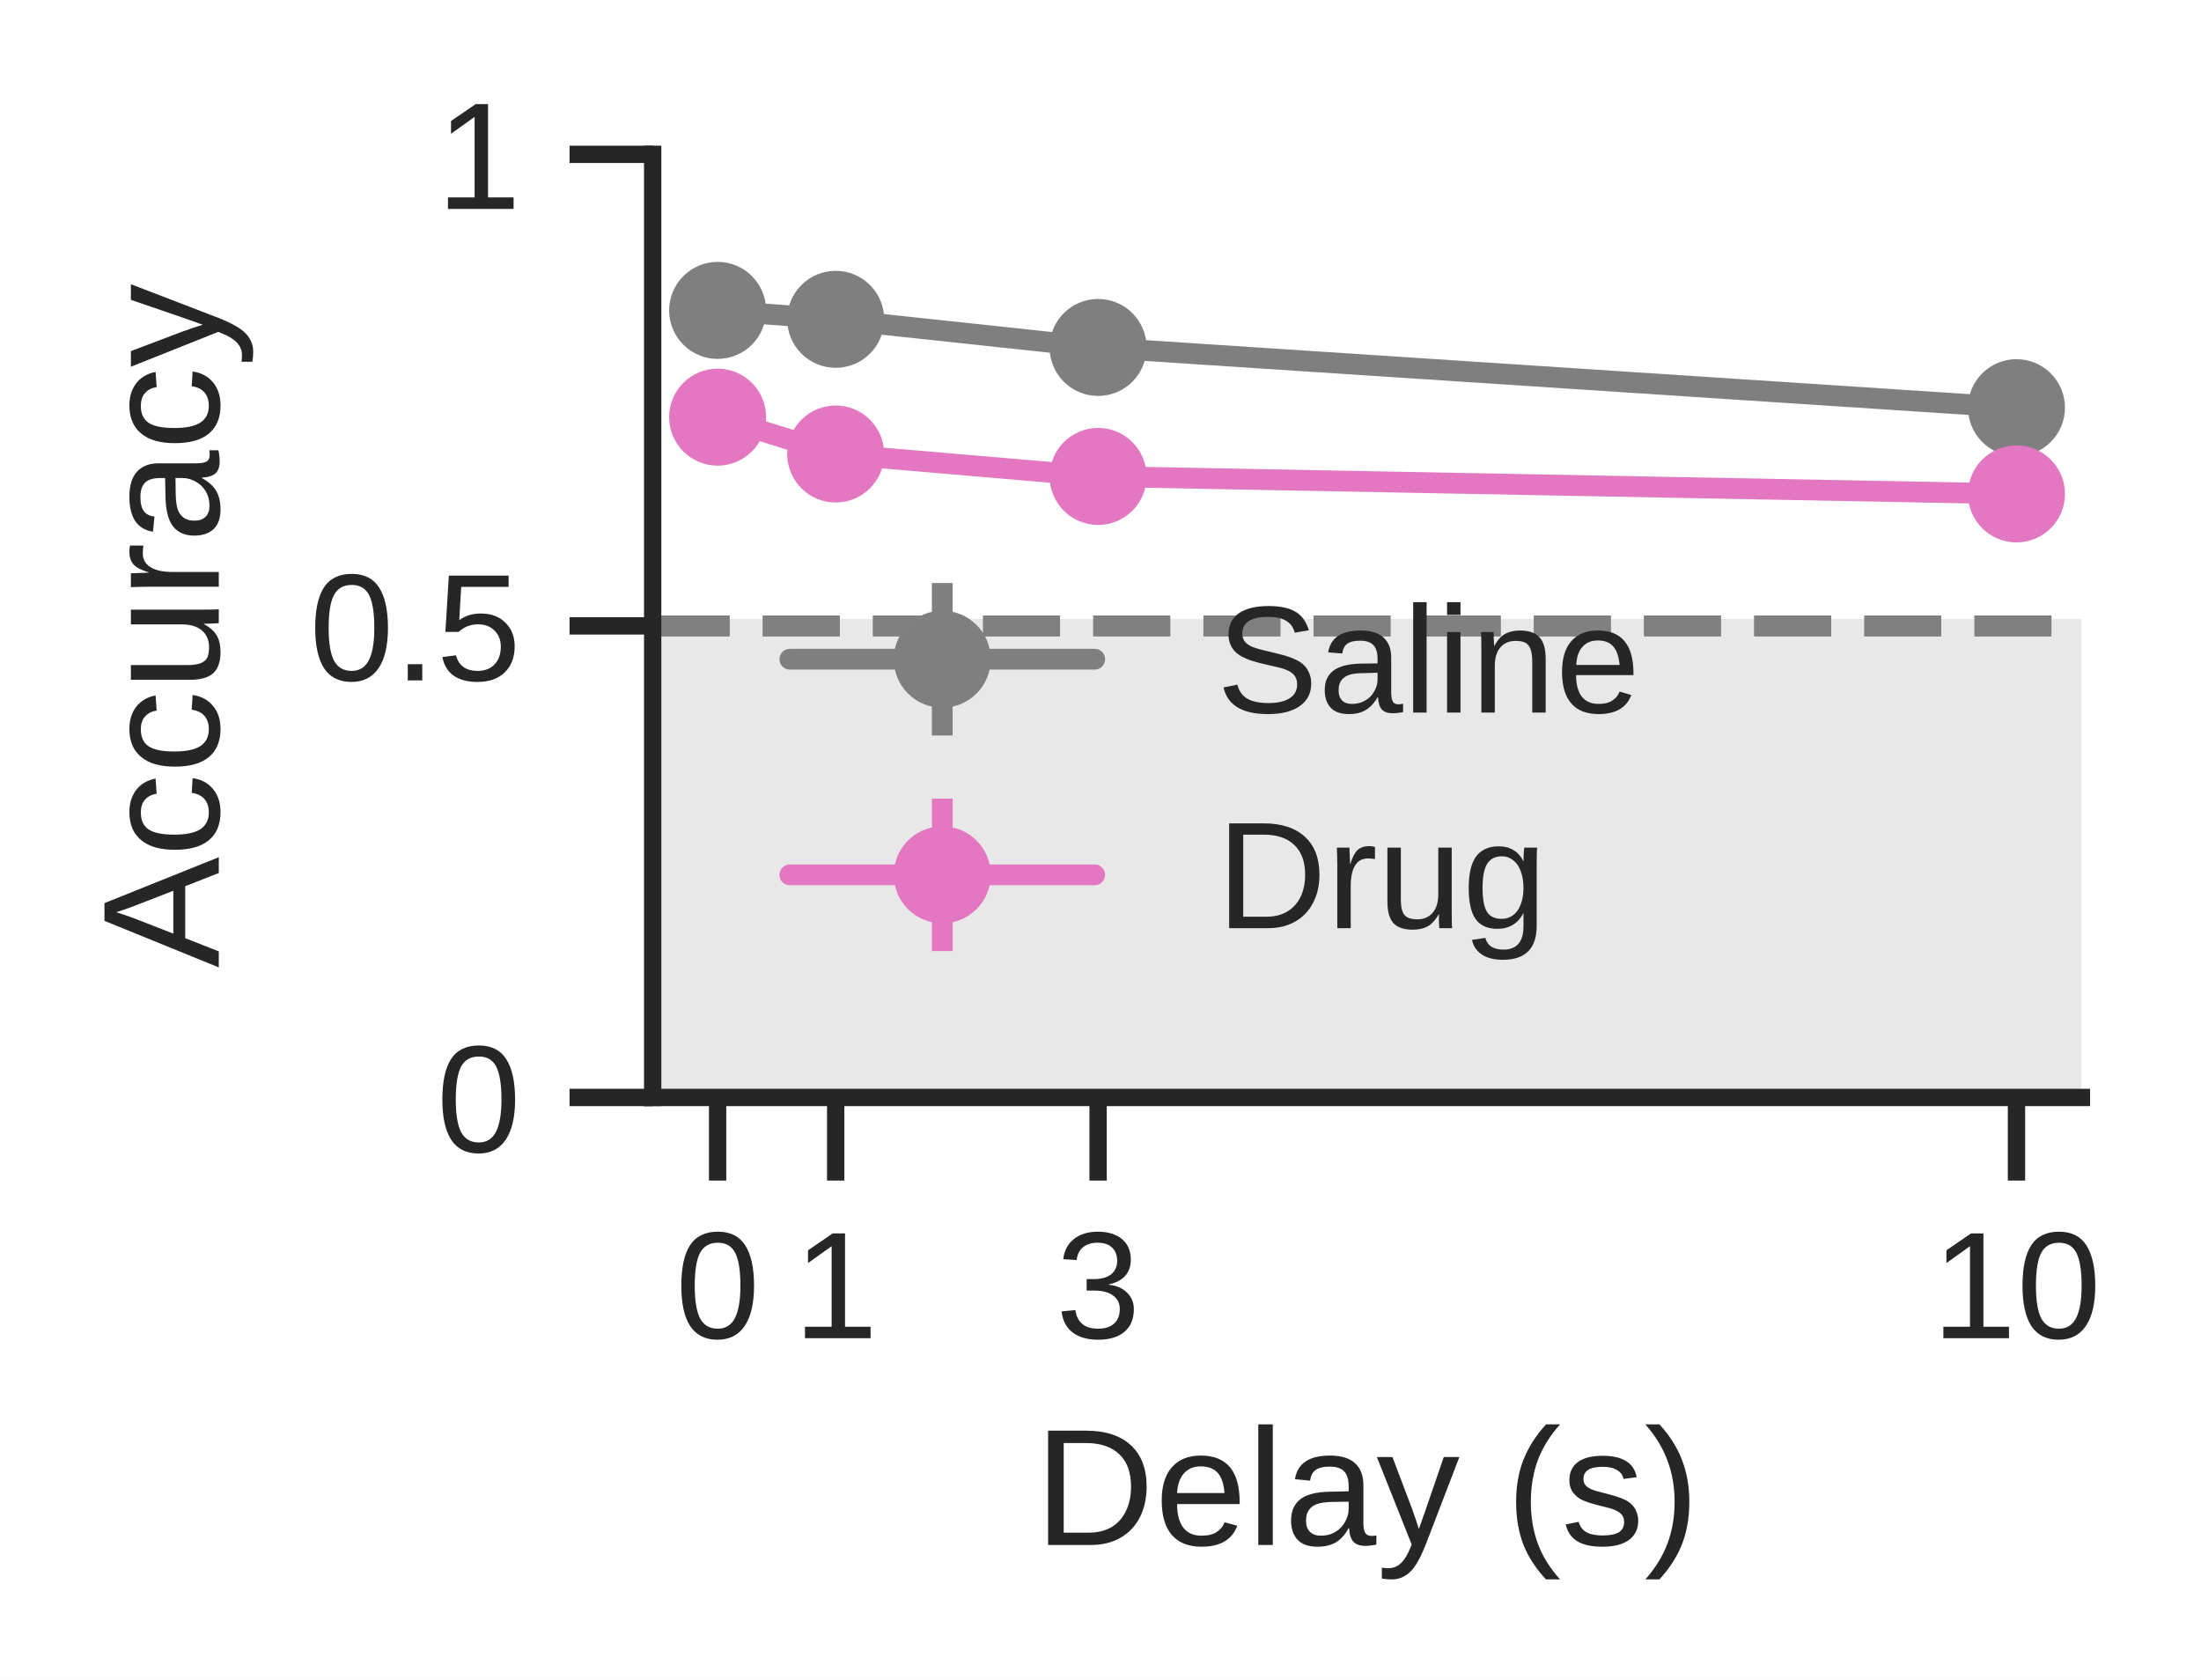
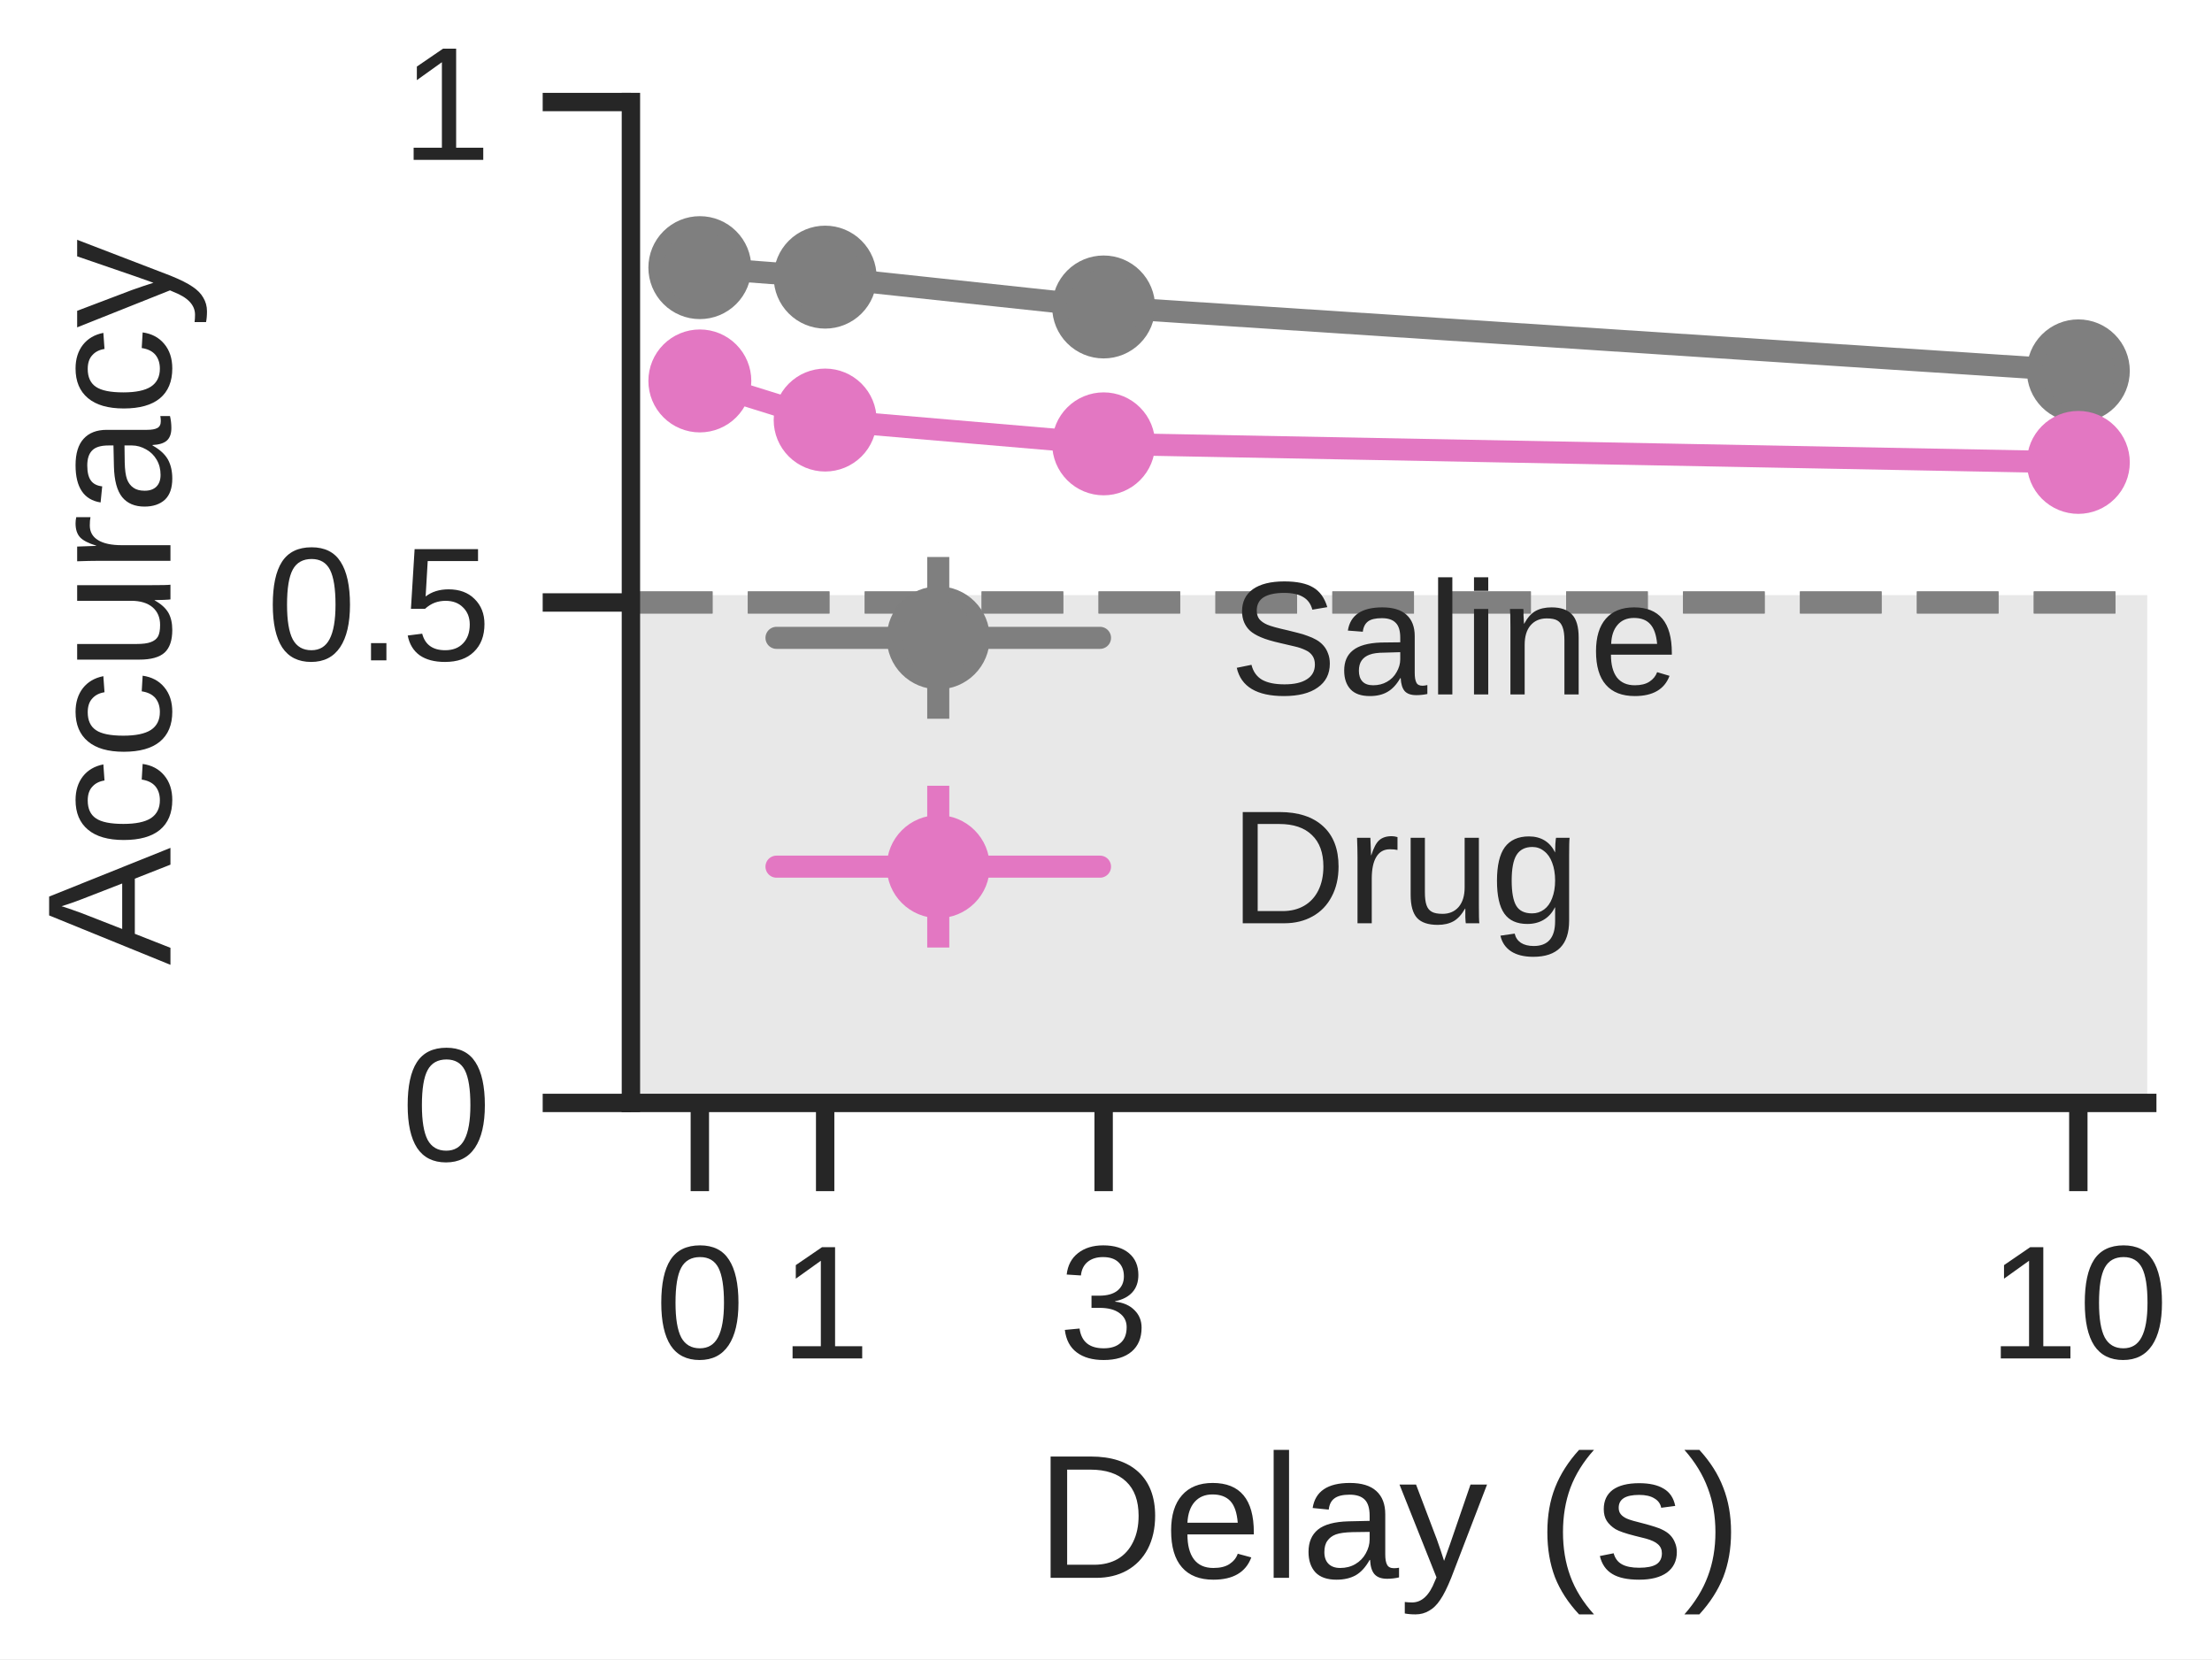
- <svg xmlns="http://www.w3.org/2000/svg" xmlns:xlink="http://www.w3.org/1999/xlink" width="158.851pt" height="121.218pt" viewBox="0 0 158.851 121.218" version="1.1">
+ <svg xmlns="http://www.w3.org/2000/svg" xmlns:xlink="http://www.w3.org/1999/xlink" width="150.425pt" height="112.819pt" viewBox="0 0 150.425 112.819" version="1.1">
  <defs>
    <style type="text/css">*{stroke-linejoin: round; stroke-linecap: butt}</style>
  </defs>
  <g id="figure_1">
    <g id="patch_1">
-       <path d="M 0 121.218  L 158.851 121.218  L 158.851 -0  L 0 -0  z " style="fill: #ffffff" />
+       <path d="M 0 112.819  L 150.425 112.819  L 150.425 0  L 0 0  z " style="fill: #ffffff" />
    </g>
    <g id="axes_1">
      <g id="patch_2">
-         <path d="M 47.105 79.197  L 150.221 79.197  L 150.221 11.137  L 47.105 11.137  z " style="fill: #ffffff" />
+         <path d="M 42.905 74.998  L 146.022 74.998  L 146.022 6.937  L 42.905 6.937  z " style="fill: #ffffff" />
      </g>
      <g id="patch_3">
-         <path d="M 47.105 79.197  L 150.221 79.197  L 150.221 45.167  L 47.105 45.167  z " clip-path="url(#p8f3a018ac4)" style="fill: #808080; opacity: 0.1; stroke: #808080; stroke-linejoin: miter" />
+         <path d="M 42.905 74.998  L 146.022 74.998  L 146.022 40.967  L 42.905 40.967  z " clip-path="url(#p762a2202c8)" style="fill: #808080; opacity: 0.1; stroke: #808080; stroke-linejoin: miter" />
      </g>
      <g id="patch_4">
-         <path d="M 47.105 79.197  L 150.221 79.197  L 150.221 45.167  L 47.105 45.167  z " clip-path="url(#p8f3a018ac4)" style="fill: #808080; opacity: 0.1; stroke: #808080; stroke-linejoin: miter" />
+         <path d="M 42.905 74.998  L 146.022 74.998  L 146.022 40.967  L 42.905 40.967  z " clip-path="url(#p762a2202c8)" style="fill: #808080; opacity: 0.1; stroke: #808080; stroke-linejoin: miter" />
      </g>
      <g id="matplotlib.axis_1">
        <g id="xtick_1">
          <g id="line2d_1">
            <defs>
-               <path id="m832dd66b5d" d="M 0 0  L 0 6  " style="stroke: #262626; stroke-width: 1.25" />
+               <path id="m6c15e84c6c" d="M 0 0  L 0 6  " style="stroke: #262626; stroke-width: 1.25" />
            </defs>
            <g>
-               <use xlink:href="#m832dd66b5d" x="51.792" y="79.197" style="fill: #262626; stroke: #262626; stroke-width: 1.25" />
+               <use xlink:href="#m6c15e84c6c" x="47.592" y="74.998" style="fill: #262626; stroke: #262626; stroke-width: 1.25" />
            </g>
          </g>
          <g id="text_1">
-             <text style="font-size: 11px; font-family: 'Arial', 'DejaVu Sans', 'Liberation Sans', 'Bitstream Vera Sans', sans-serif; text-anchor: middle; fill: #262626" x="51.792" y="96.571" transform="rotate(-0 51.79211 96.57092)">0</text>
+             <text style="font-size: 11px; font-family: 'Arial', 'DejaVu Sans', 'Liberation Sans', 'Bitstream Vera Sans', sans-serif; text-anchor: middle; fill: #262626" x="47.592" y="92.371" transform="rotate(-0 47.59235 92.37116)">0</text>
          </g>
        </g>
        <g id="xtick_2">
          <g id="line2d_2">
            <g>
-               <use xlink:href="#m832dd66b5d" x="60.314" y="79.197" style="fill: #262626; stroke: #262626; stroke-width: 1.25" />
+               <use xlink:href="#m6c15e84c6c" x="56.114" y="74.998" style="fill: #262626; stroke: #262626; stroke-width: 1.25" />
            </g>
          </g>
          <g id="text_2">
-             <text style="font-size: 11px; font-family: 'Arial', 'DejaVu Sans', 'Liberation Sans', 'Bitstream Vera Sans', sans-serif; text-anchor: middle; fill: #262626" x="60.314" y="96.571" transform="rotate(-0 60.31413 96.57092)">1</text>
+             <text style="font-size: 11px; font-family: 'Arial', 'DejaVu Sans', 'Liberation Sans', 'Bitstream Vera Sans', sans-serif; text-anchor: middle; fill: #262626" x="56.114" y="92.371" transform="rotate(-0 56.11437 92.37116)">1</text>
          </g>
        </g>
        <g id="xtick_3">
          <g id="line2d_3">
            <g>
-               <use xlink:href="#m832dd66b5d" x="79.252" y="79.197" style="fill: #262626; stroke: #262626; stroke-width: 1.25" />
+               <use xlink:href="#m6c15e84c6c" x="75.052" y="74.998" style="fill: #262626; stroke: #262626; stroke-width: 1.25" />
            </g>
          </g>
          <g id="text_3">
-             <text style="font-size: 11px; font-family: 'Arial', 'DejaVu Sans', 'Liberation Sans', 'Bitstream Vera Sans', sans-serif; text-anchor: middle; fill: #262626" x="79.252" y="96.571" transform="rotate(-0 79.25194 96.57092)">3</text>
+             <text style="font-size: 11px; font-family: 'Arial', 'DejaVu Sans', 'Liberation Sans', 'Bitstream Vera Sans', sans-serif; text-anchor: middle; fill: #262626" x="75.052" y="92.371" transform="rotate(-0 75.05218 92.37116)">3</text>
          </g>
        </g>
        <g id="xtick_4">
          <g id="line2d_4">
            <g>
-               <use xlink:href="#m832dd66b5d" x="145.534" y="79.197" style="fill: #262626; stroke: #262626; stroke-width: 1.25" />
+               <use xlink:href="#m6c15e84c6c" x="141.335" y="74.998" style="fill: #262626; stroke: #262626; stroke-width: 1.25" />
            </g>
          </g>
          <g id="text_4">
-             <text style="font-size: 11px; font-family: 'Arial', 'DejaVu Sans', 'Liberation Sans', 'Bitstream Vera Sans', sans-serif; text-anchor: middle; fill: #262626" x="145.534" y="96.571" transform="rotate(-0 145.5343 96.57092)">10</text>
+             <text style="font-size: 11px; font-family: 'Arial', 'DejaVu Sans', 'Liberation Sans', 'Bitstream Vera Sans', sans-serif; text-anchor: middle; fill: #262626" x="141.335" y="92.371" transform="rotate(-0 141.3345 92.37116)">10</text>
          </g>
        </g>
        <g id="text_5">
-           <text style="font-size: 12px; font-family: 'Arial', 'DejaVu Sans', 'Liberation Sans', 'Bitstream Vera Sans', sans-serif; text-anchor: middle; fill: #262626" x="98.663" y="111.493" transform="rotate(-0 98.6632 111.4928)">Delay (s)</text>
+           <text style="font-size: 12px; font-family: 'Arial', 'DejaVu Sans', 'Liberation Sans', 'Bitstream Vera Sans', sans-serif; text-anchor: middle; fill: #262626" x="94.463" y="107.293" transform="rotate(-0 94.46344 107.293)">Delay (s)</text>
        </g>
      </g>
      <g id="matplotlib.axis_2">
        <g id="ytick_1">
          <g id="line2d_5">
            <defs>
-               <path id="mb483ac0a74" d="M 0 0  L -6 0  " style="stroke: #262626; stroke-width: 1.25" />
+               <path id="m97fe710754" d="M 0 0  L -6 0  " style="stroke: #262626; stroke-width: 1.25" />
            </defs>
            <g>
-               <use xlink:href="#mb483ac0a74" x="47.105" y="79.197" style="fill: #262626; stroke: #262626; stroke-width: 1.25" />
+               <use xlink:href="#m97fe710754" x="42.905" y="74.998" style="fill: #262626; stroke: #262626; stroke-width: 1.25" />
            </g>
          </g>
          <g id="text_6">
-             <text style="font-size: 11px; font-family: 'Arial', 'DejaVu Sans', 'Liberation Sans', 'Bitstream Vera Sans', sans-serif; text-anchor: end; fill: #262626" x="37.605" y="83.134" transform="rotate(-0 37.605 83.13412)">0</text>
+             <text style="font-size: 11px; font-family: 'Arial', 'DejaVu Sans', 'Liberation Sans', 'Bitstream Vera Sans', sans-serif; text-anchor: end; fill: #262626" x="33.405" y="78.934" transform="rotate(-0 33.40524 78.93436)">0</text>
          </g>
        </g>
        <g id="ytick_2">
          <g id="line2d_6">
            <g>
-               <use xlink:href="#mb483ac0a74" x="47.105" y="45.167" style="fill: #262626; stroke: #262626; stroke-width: 1.25" />
+               <use xlink:href="#m97fe710754" x="42.905" y="40.967" style="fill: #262626; stroke: #262626; stroke-width: 1.25" />
            </g>
          </g>
          <g id="text_7">
-             <text style="font-size: 11px; font-family: 'Arial', 'DejaVu Sans', 'Liberation Sans', 'Bitstream Vera Sans', sans-serif; text-anchor: end; fill: #262626" x="37.605" y="49.104" transform="rotate(-0 37.605 49.10386)">0.5</text>
+             <text style="font-size: 11px; font-family: 'Arial', 'DejaVu Sans', 'Liberation Sans', 'Bitstream Vera Sans', sans-serif; text-anchor: end; fill: #262626" x="33.405" y="44.904" transform="rotate(-0 33.40524 44.9041)">0.5</text>
          </g>
        </g>
        <g id="ytick_3">
          <g id="line2d_7">
            <g>
-               <use xlink:href="#mb483ac0a74" x="47.105" y="11.137" style="fill: #262626; stroke: #262626; stroke-width: 1.25" />
+               <use xlink:href="#m97fe710754" x="42.905" y="6.937" style="fill: #262626; stroke: #262626; stroke-width: 1.25" />
            </g>
          </g>
          <g id="text_8">
-             <text style="font-size: 11px; font-family: 'Arial', 'DejaVu Sans', 'Liberation Sans', 'Bitstream Vera Sans', sans-serif; text-anchor: end; fill: #262626" x="37.605" y="15.074" transform="rotate(-0 37.605 15.07359)">1</text>
+             <text style="font-size: 11px; font-family: 'Arial', 'DejaVu Sans', 'Liberation Sans', 'Bitstream Vera Sans', sans-serif; text-anchor: end; fill: #262626" x="33.405" y="10.874" transform="rotate(-0 33.40524 10.87383)">1</text>
          </g>
        </g>
        <g id="text_9">
-           <text style="font-size: 12px; font-family: 'Arial', 'DejaVu Sans', 'Liberation Sans', 'Bitstream Vera Sans', sans-serif; text-anchor: middle; fill: #262626" x="15.789" y="45.167" transform="rotate(-90 15.78937 45.16706)">Accuracy</text>
+           <text style="font-size: 12px; font-family: 'Arial', 'DejaVu Sans', 'Liberation Sans', 'Bitstream Vera Sans', sans-serif; text-anchor: middle; fill: #262626" x="11.59" y="40.967" transform="rotate(-90 11.58962 40.9673)">Accuracy</text>
        </g>
      </g>
      <g id="LineCollection_1">
-         <path d="M 51.792 23.493  L 51.792 21.305  " clip-path="url(#p8f3a018ac4)" style="fill: none; stroke: #7f7f7f; stroke-width: 1.5" />
-         <path d="M 60.314 23.982  L 60.314 22.106  " clip-path="url(#p8f3a018ac4)" style="fill: none; stroke: #7f7f7f; stroke-width: 1.5" />
-         <path d="M 79.252 26.389  L 79.252 23.757  " clip-path="url(#p8f3a018ac4)" style="fill: none; stroke: #7f7f7f; stroke-width: 1.5" />
-         <path d="M 145.534 31.098  L 145.534 27.74  " clip-path="url(#p8f3a018ac4)" style="fill: none; stroke: #7f7f7f; stroke-width: 1.5" />
+         <path d="M 47.592 19.293  L 47.592 17.105  " clip-path="url(#p762a2202c8)" style="fill: none; stroke: #7f7f7f; stroke-width: 1.5" />
+         <path d="M 56.114 19.783  L 56.114 17.907  " clip-path="url(#p762a2202c8)" style="fill: none; stroke: #7f7f7f; stroke-width: 1.5" />
+         <path d="M 75.052 22.19  L 75.052 19.557  " clip-path="url(#p762a2202c8)" style="fill: none; stroke: #7f7f7f; stroke-width: 1.5" />
+         <path d="M 141.335 26.898  L 141.335 23.54  " clip-path="url(#p762a2202c8)" style="fill: none; stroke: #7f7f7f; stroke-width: 1.5" />
      </g>
      <g id="line2d_8">
-         <path d="M 47.105 45.167  L 150.221 45.167  " clip-path="url(#p8f3a018ac4)" style="fill: none; stroke-dasharray: 5.55,2.4; stroke-dashoffset: 0; stroke: #808080; stroke-width: 1.5" />
+         <path d="M 42.905 40.967  L 146.022 40.967  " clip-path="url(#p762a2202c8)" style="fill: none; stroke-dasharray: 5.55,2.4; stroke-dashoffset: 0; stroke: #808080; stroke-width: 1.5" />
      </g>
      <g id="LineCollection_2">
-         <path d="M 51.792 32.214  L 51.792 27.993  " clip-path="url(#p8f3a018ac4)" style="fill: none; stroke: #e377c2; stroke-width: 1.5" />
-         <path d="M 60.314 34.721  L 60.314 30.805  " clip-path="url(#p8f3a018ac4)" style="fill: none; stroke: #e377c2; stroke-width: 1.5" />
-         <path d="M 79.252 36.223  L 79.252 32.538  " clip-path="url(#p8f3a018ac4)" style="fill: none; stroke: #e377c2; stroke-width: 1.5" />
-         <path d="M 145.534 37.572  L 145.534 33.714  " clip-path="url(#p8f3a018ac4)" style="fill: none; stroke: #e377c2; stroke-width: 1.5" />
+         <path d="M 47.592 28.014  L 47.592 23.793  " clip-path="url(#p762a2202c8)" style="fill: none; stroke: #e377c2; stroke-width: 1.5" />
+         <path d="M 56.114 30.522  L 56.114 26.605  " clip-path="url(#p762a2202c8)" style="fill: none; stroke: #e377c2; stroke-width: 1.5" />
+         <path d="M 75.052 32.024  L 75.052 28.338  " clip-path="url(#p762a2202c8)" style="fill: none; stroke: #e377c2; stroke-width: 1.5" />
+         <path d="M 141.335 33.372  L 141.335 29.514  " clip-path="url(#p762a2202c8)" style="fill: none; stroke: #e377c2; stroke-width: 1.5" />
      </g>
      <g id="line2d_9">
-         <path d="M 47.105 45.167  L 150.221 45.167  " clip-path="url(#p8f3a018ac4)" style="fill: none; stroke-dasharray: 5.55,2.4; stroke-dashoffset: 0; stroke: #808080; stroke-width: 1.5" />
+         <path d="M 42.905 40.967  L 146.022 40.967  " clip-path="url(#p762a2202c8)" style="fill: none; stroke-dasharray: 5.55,2.4; stroke-dashoffset: 0; stroke: #808080; stroke-width: 1.5" />
      </g>
      <g id="line2d_10">
-         <path d="M 51.792 22.399  L 60.314 23.044  L 79.252 25.073  L 145.534 29.419  " clip-path="url(#p8f3a018ac4)" style="fill: none; stroke: #7f7f7f; stroke-width: 1.5; stroke-linecap: round" />
+         <path d="M 47.592 18.199  L 56.114 18.845  L 75.052 20.873  L 141.335 25.219  " clip-path="url(#p762a2202c8)" style="fill: none; stroke: #7f7f7f; stroke-width: 1.5; stroke-linecap: round" />
        <defs>
-           <path id="me0e6934a91" d="M 0 3  C 0.796 3 1.559 2.684 2.121 2.121  C 2.684 1.559 3 0.796 3 0  C 3 -0.796 2.684 -1.559 2.121 -2.121  C 1.559 -2.684 0.796 -3 0 -3  C -0.796 -3 -1.559 -2.684 -2.121 -2.121  C -2.684 -1.559 -3 -0.796 -3 0  C -3 0.796 -2.684 1.559 -2.121 2.121  C -1.559 2.684 -0.796 3 0 3  z " style="stroke: #7f7f7f" />
+           <path id="mf5bea860a9" d="M 0 3  C 0.796 3 1.559 2.684 2.121 2.121  C 2.684 1.559 3 0.796 3 0  C 3 -0.796 2.684 -1.559 2.121 -2.121  C 1.559 -2.684 0.796 -3 0 -3  C -0.796 -3 -1.559 -2.684 -2.121 -2.121  C -2.684 -1.559 -3 -0.796 -3 0  C -3 0.796 -2.684 1.559 -2.121 2.121  C -1.559 2.684 -0.796 3 0 3  z " style="stroke: #7f7f7f" />
        </defs>
-         <g clip-path="url(#p8f3a018ac4)">
-           <use xlink:href="#me0e6934a91" x="51.792" y="22.399" style="fill: #7f7f7f; stroke: #7f7f7f" />
-           <use xlink:href="#me0e6934a91" x="60.314" y="23.044" style="fill: #7f7f7f; stroke: #7f7f7f" />
-           <use xlink:href="#me0e6934a91" x="79.252" y="25.073" style="fill: #7f7f7f; stroke: #7f7f7f" />
-           <use xlink:href="#me0e6934a91" x="145.534" y="29.419" style="fill: #7f7f7f; stroke: #7f7f7f" />
+         <g clip-path="url(#p762a2202c8)">
+           <use xlink:href="#mf5bea860a9" x="47.592" y="18.199" style="fill: #7f7f7f; stroke: #7f7f7f" />
+           <use xlink:href="#mf5bea860a9" x="56.114" y="18.845" style="fill: #7f7f7f; stroke: #7f7f7f" />
+           <use xlink:href="#mf5bea860a9" x="75.052" y="20.873" style="fill: #7f7f7f; stroke: #7f7f7f" />
+           <use xlink:href="#mf5bea860a9" x="141.335" y="25.219" style="fill: #7f7f7f; stroke: #7f7f7f" />
        </g>
      </g>
      <g id="line2d_11">
-         <path d="M 51.792 30.103  L 60.314 32.763  L 79.252 34.381  L 145.534 35.643  " clip-path="url(#p8f3a018ac4)" style="fill: none; stroke: #e377c2; stroke-width: 1.5; stroke-linecap: round" />
+         <path d="M 47.592 25.903  L 56.114 28.563  L 75.052 30.181  L 141.335 31.443  " clip-path="url(#p762a2202c8)" style="fill: none; stroke: #e377c2; stroke-width: 1.5; stroke-linecap: round" />
        <defs>
-           <path id="m4bb872a566" d="M 0 3  C 0.796 3 1.559 2.684 2.121 2.121  C 2.684 1.559 3 0.796 3 0  C 3 -0.796 2.684 -1.559 2.121 -2.121  C 1.559 -2.684 0.796 -3 0 -3  C -0.796 -3 -1.559 -2.684 -2.121 -2.121  C -2.684 -1.559 -3 -0.796 -3 0  C -3 0.796 -2.684 1.559 -2.121 2.121  C -1.559 2.684 -0.796 3 0 3  z " style="stroke: #e377c2" />
+           <path id="mb622628d3b" d="M 0 3  C 0.796 3 1.559 2.684 2.121 2.121  C 2.684 1.559 3 0.796 3 0  C 3 -0.796 2.684 -1.559 2.121 -2.121  C 1.559 -2.684 0.796 -3 0 -3  C -0.796 -3 -1.559 -2.684 -2.121 -2.121  C -2.684 -1.559 -3 -0.796 -3 0  C -3 0.796 -2.684 1.559 -2.121 2.121  C -1.559 2.684 -0.796 3 0 3  z " style="stroke: #e377c2" />
        </defs>
-         <g clip-path="url(#p8f3a018ac4)">
-           <use xlink:href="#m4bb872a566" x="51.792" y="30.103" style="fill: #e377c2; stroke: #e377c2" />
-           <use xlink:href="#m4bb872a566" x="60.314" y="32.763" style="fill: #e377c2; stroke: #e377c2" />
-           <use xlink:href="#m4bb872a566" x="79.252" y="34.381" style="fill: #e377c2; stroke: #e377c2" />
-           <use xlink:href="#m4bb872a566" x="145.534" y="35.643" style="fill: #e377c2; stroke: #e377c2" />
+         <g clip-path="url(#p762a2202c8)">
+           <use xlink:href="#mb622628d3b" x="47.592" y="25.903" style="fill: #e377c2; stroke: #e377c2" />
+           <use xlink:href="#mb622628d3b" x="56.114" y="28.563" style="fill: #e377c2; stroke: #e377c2" />
+           <use xlink:href="#mb622628d3b" x="75.052" y="30.181" style="fill: #e377c2; stroke: #e377c2" />
+           <use xlink:href="#mb622628d3b" x="141.335" y="31.443" style="fill: #e377c2; stroke: #e377c2" />
        </g>
      </g>
      <g id="patch_5">
-         <path d="M 47.105 79.197  L 47.105 11.137  " style="fill: none; stroke: #262626; stroke-width: 1.25; stroke-linejoin: miter; stroke-linecap: square" />
+         <path d="M 42.905 74.998  L 42.905 6.937  " style="fill: none; stroke: #262626; stroke-width: 1.25; stroke-linejoin: miter; stroke-linecap: square" />
      </g>
      <g id="patch_6">
-         <path d="M 47.105 79.197  L 150.221 79.197  " style="fill: none; stroke: #262626; stroke-width: 1.25; stroke-linejoin: miter; stroke-linecap: square" />
+         <path d="M 42.905 74.998  L 146.022 74.998  " style="fill: none; stroke: #262626; stroke-width: 1.25; stroke-linejoin: miter; stroke-linecap: square" />
      </g>
      <g id="legend_1">
        <g id="LineCollection_3">
-           <path d="M 68.005 53.072  L 68.005 42.072  " style="fill: none; stroke: #7f7f7f; stroke-width: 1.5" />
+           <path d="M 63.805 48.873  L 63.805 37.873  " style="fill: none; stroke: #7f7f7f; stroke-width: 1.5" />
        </g>
        <g id="line2d_12">
-           <path d="M 57.005 47.572  L 79.005 47.572  " style="fill: none; stroke: #7f7f7f; stroke-width: 1.5; stroke-linecap: round" />
+           <path d="M 52.805 43.373  L 74.805 43.373  " style="fill: none; stroke: #7f7f7f; stroke-width: 1.5; stroke-linecap: round" />
        </g>
        <g id="line2d_13">
          <g>
-             <use xlink:href="#me0e6934a91" x="68.005" y="47.572" style="fill: #7f7f7f; stroke: #7f7f7f" />
+             <use xlink:href="#mf5bea860a9" x="63.805" y="43.373" style="fill: #7f7f7f; stroke: #7f7f7f" />
          </g>
        </g>
        <g id="text_10">
-           <text style="font-size: 11px; font-family: 'Arial', 'DejaVu Sans', 'Liberation Sans', 'Bitstream Vera Sans', sans-serif; text-anchor: start; fill: #262626" x="87.805" y="51.422" transform="rotate(-0 87.805 51.42232)">Saline</text>
+           <text style="font-size: 11px; font-family: 'Arial', 'DejaVu Sans', 'Liberation Sans', 'Bitstream Vera Sans', sans-serif; text-anchor: start; fill: #262626" x="83.605" y="47.223" transform="rotate(-0 83.60524 47.22256)">Saline</text>
        </g>
        <g id="LineCollection_4">
-           <path d="M 68.005 68.632  L 68.005 57.632  " style="fill: none; stroke: #e377c2; stroke-width: 1.5" />
+           <path d="M 63.805 64.432  L 63.805 53.432  " style="fill: none; stroke: #e377c2; stroke-width: 1.5" />
        </g>
        <g id="line2d_14">
-           <path d="M 57.005 63.132  L 79.005 63.132  " style="fill: none; stroke: #e377c2; stroke-width: 1.5; stroke-linecap: round" />
+           <path d="M 52.805 58.932  L 74.805 58.932  " style="fill: none; stroke: #e377c2; stroke-width: 1.5; stroke-linecap: round" />
        </g>
        <g id="line2d_15">
          <g>
-             <use xlink:href="#m4bb872a566" x="68.005" y="63.132" style="fill: #e377c2; stroke: #e377c2" />
+             <use xlink:href="#mb622628d3b" x="63.805" y="58.932" style="fill: #e377c2; stroke: #e377c2" />
          </g>
        </g>
        <g id="text_11">
-           <text style="font-size: 11px; font-family: 'Arial', 'DejaVu Sans', 'Liberation Sans', 'Bitstream Vera Sans', sans-serif; text-anchor: start; fill: #262626" x="87.805" y="66.982" transform="rotate(-0 87.805 66.98217)">Drug</text>
+           <text style="font-size: 11px; font-family: 'Arial', 'DejaVu Sans', 'Liberation Sans', 'Bitstream Vera Sans', sans-serif; text-anchor: start; fill: #262626" x="83.605" y="62.782" transform="rotate(-0 83.60524 62.78241)">Drug</text>
        </g>
      </g>
    </g>
  </g>
  <defs>
-     <clipPath id="p8f3a018ac4">
-       <rect x="47.105" y="11.137" width="103.116" height="68.061" />
+     <clipPath id="p762a2202c8">
+       <rect x="42.905" y="6.937" width="103.116" height="68.061" />
    </clipPath>
  </defs>
</svg>
